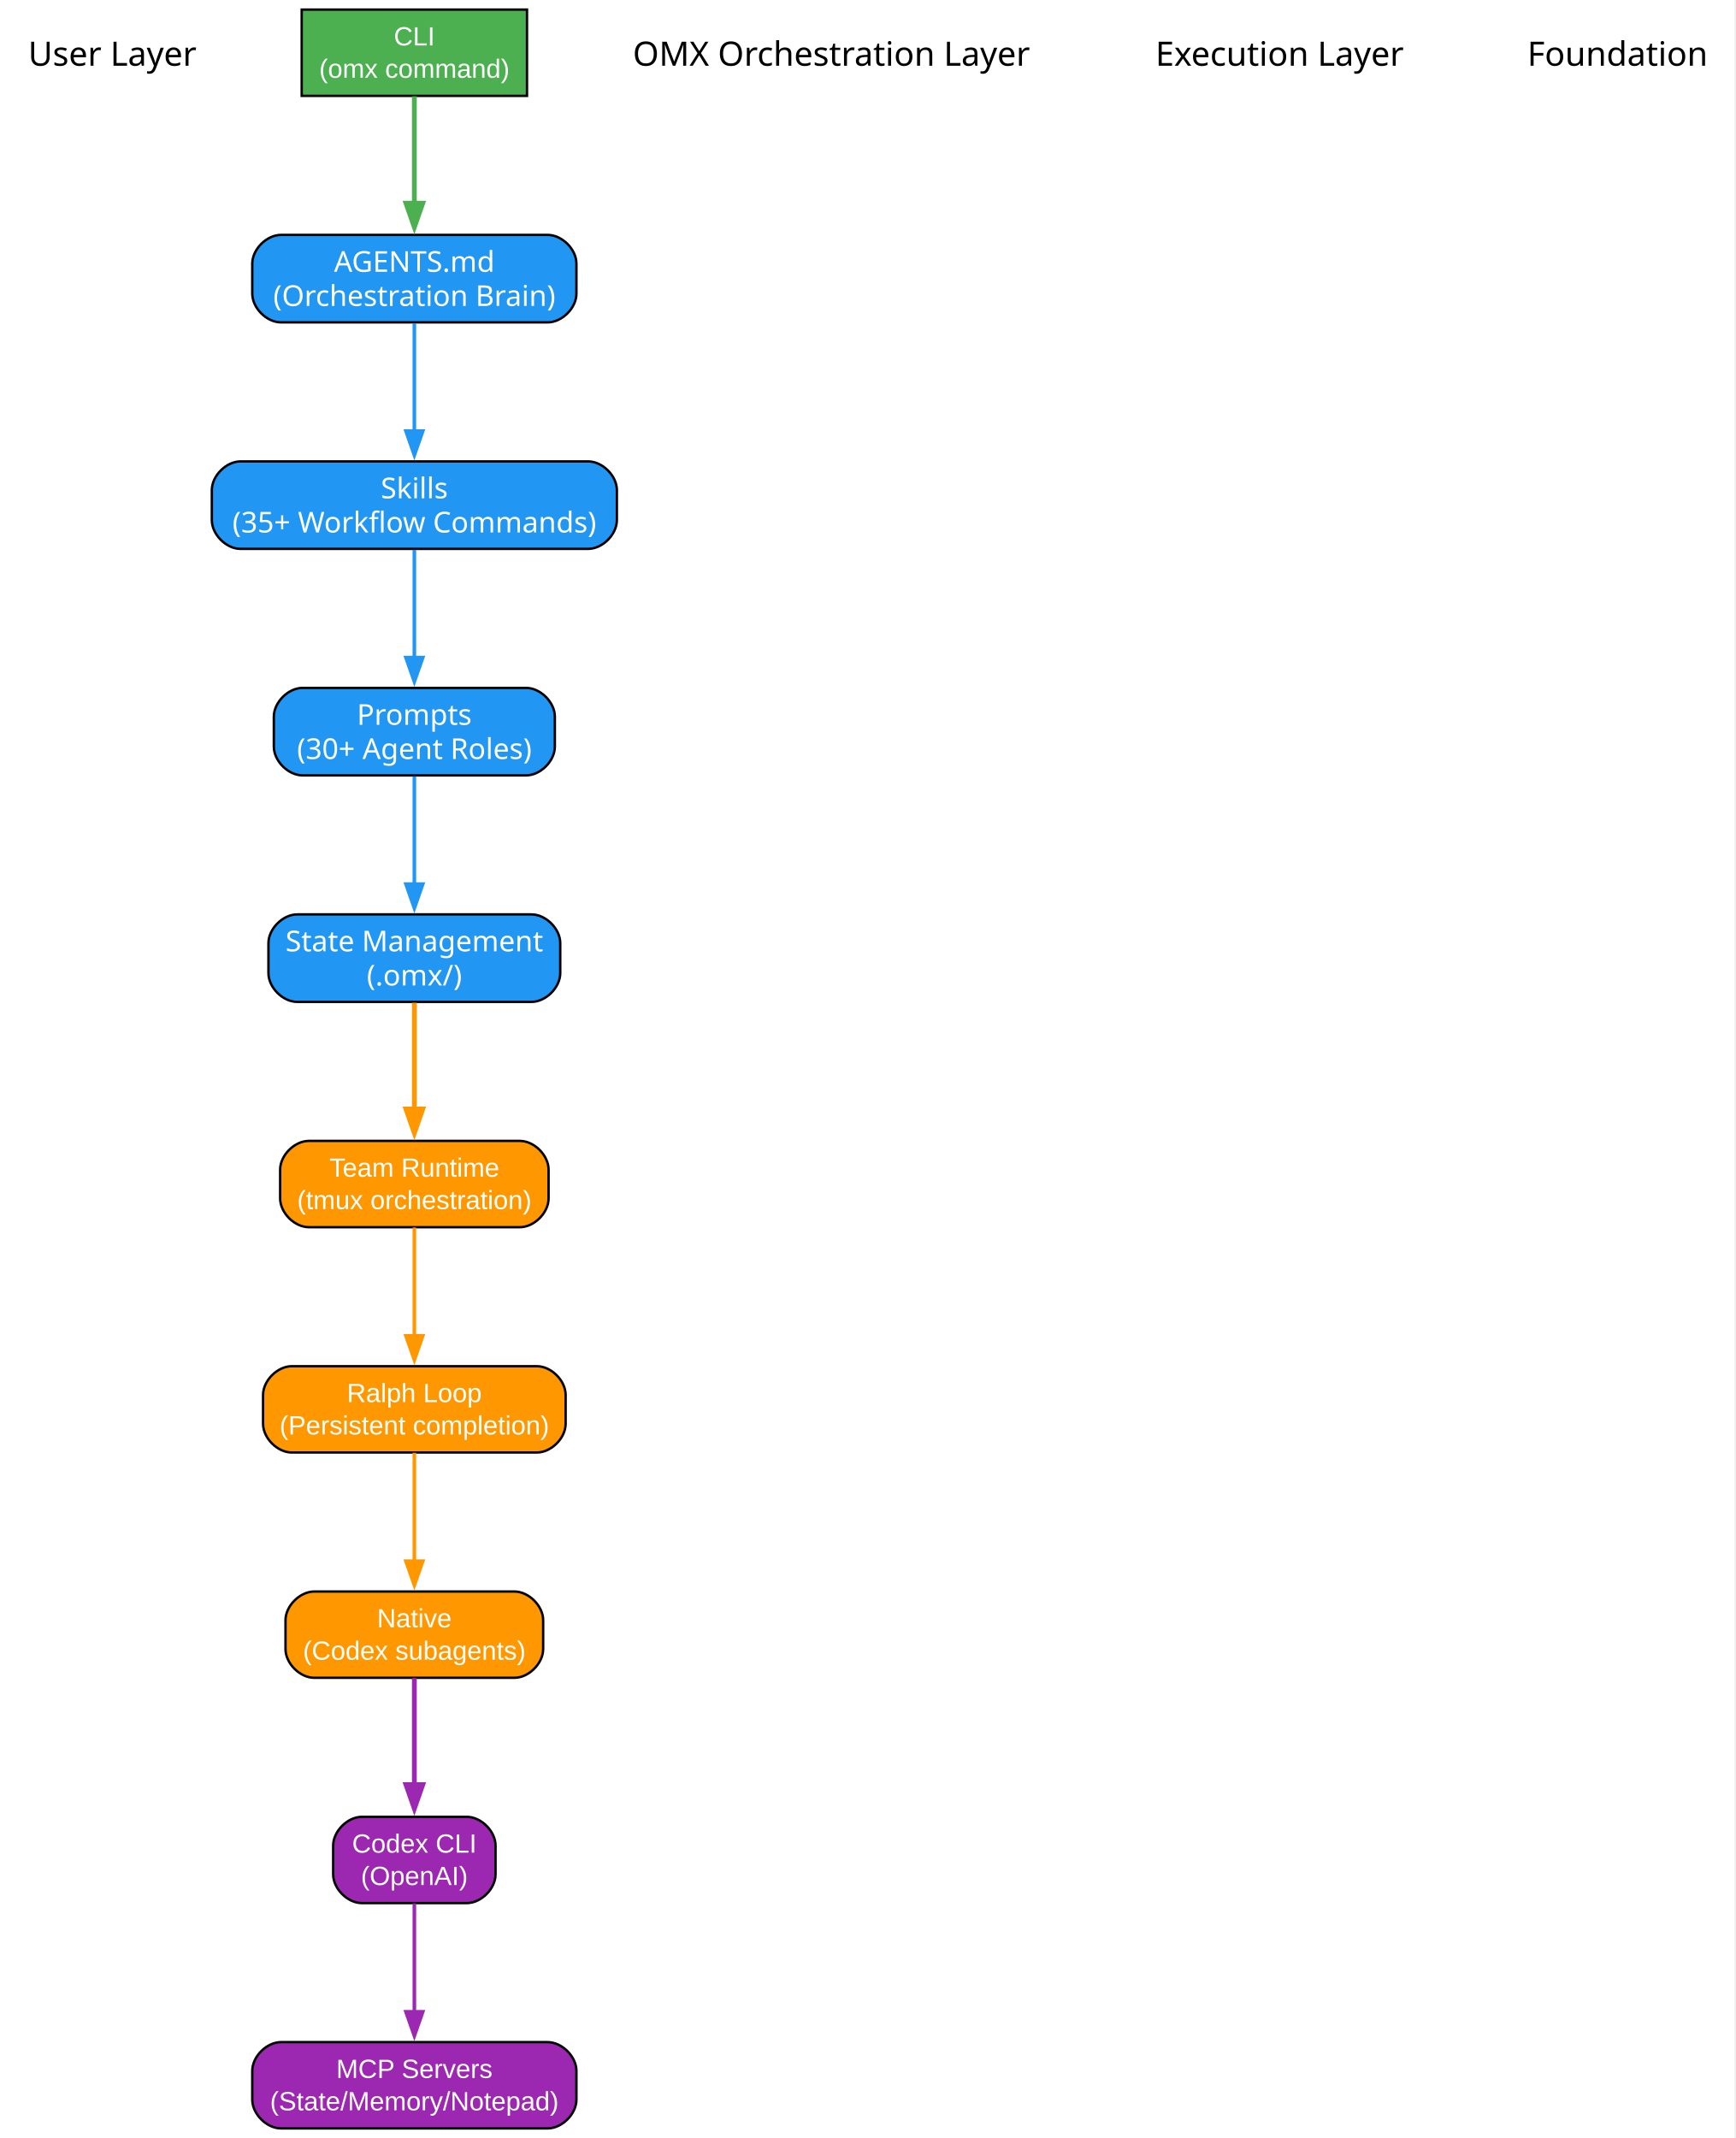
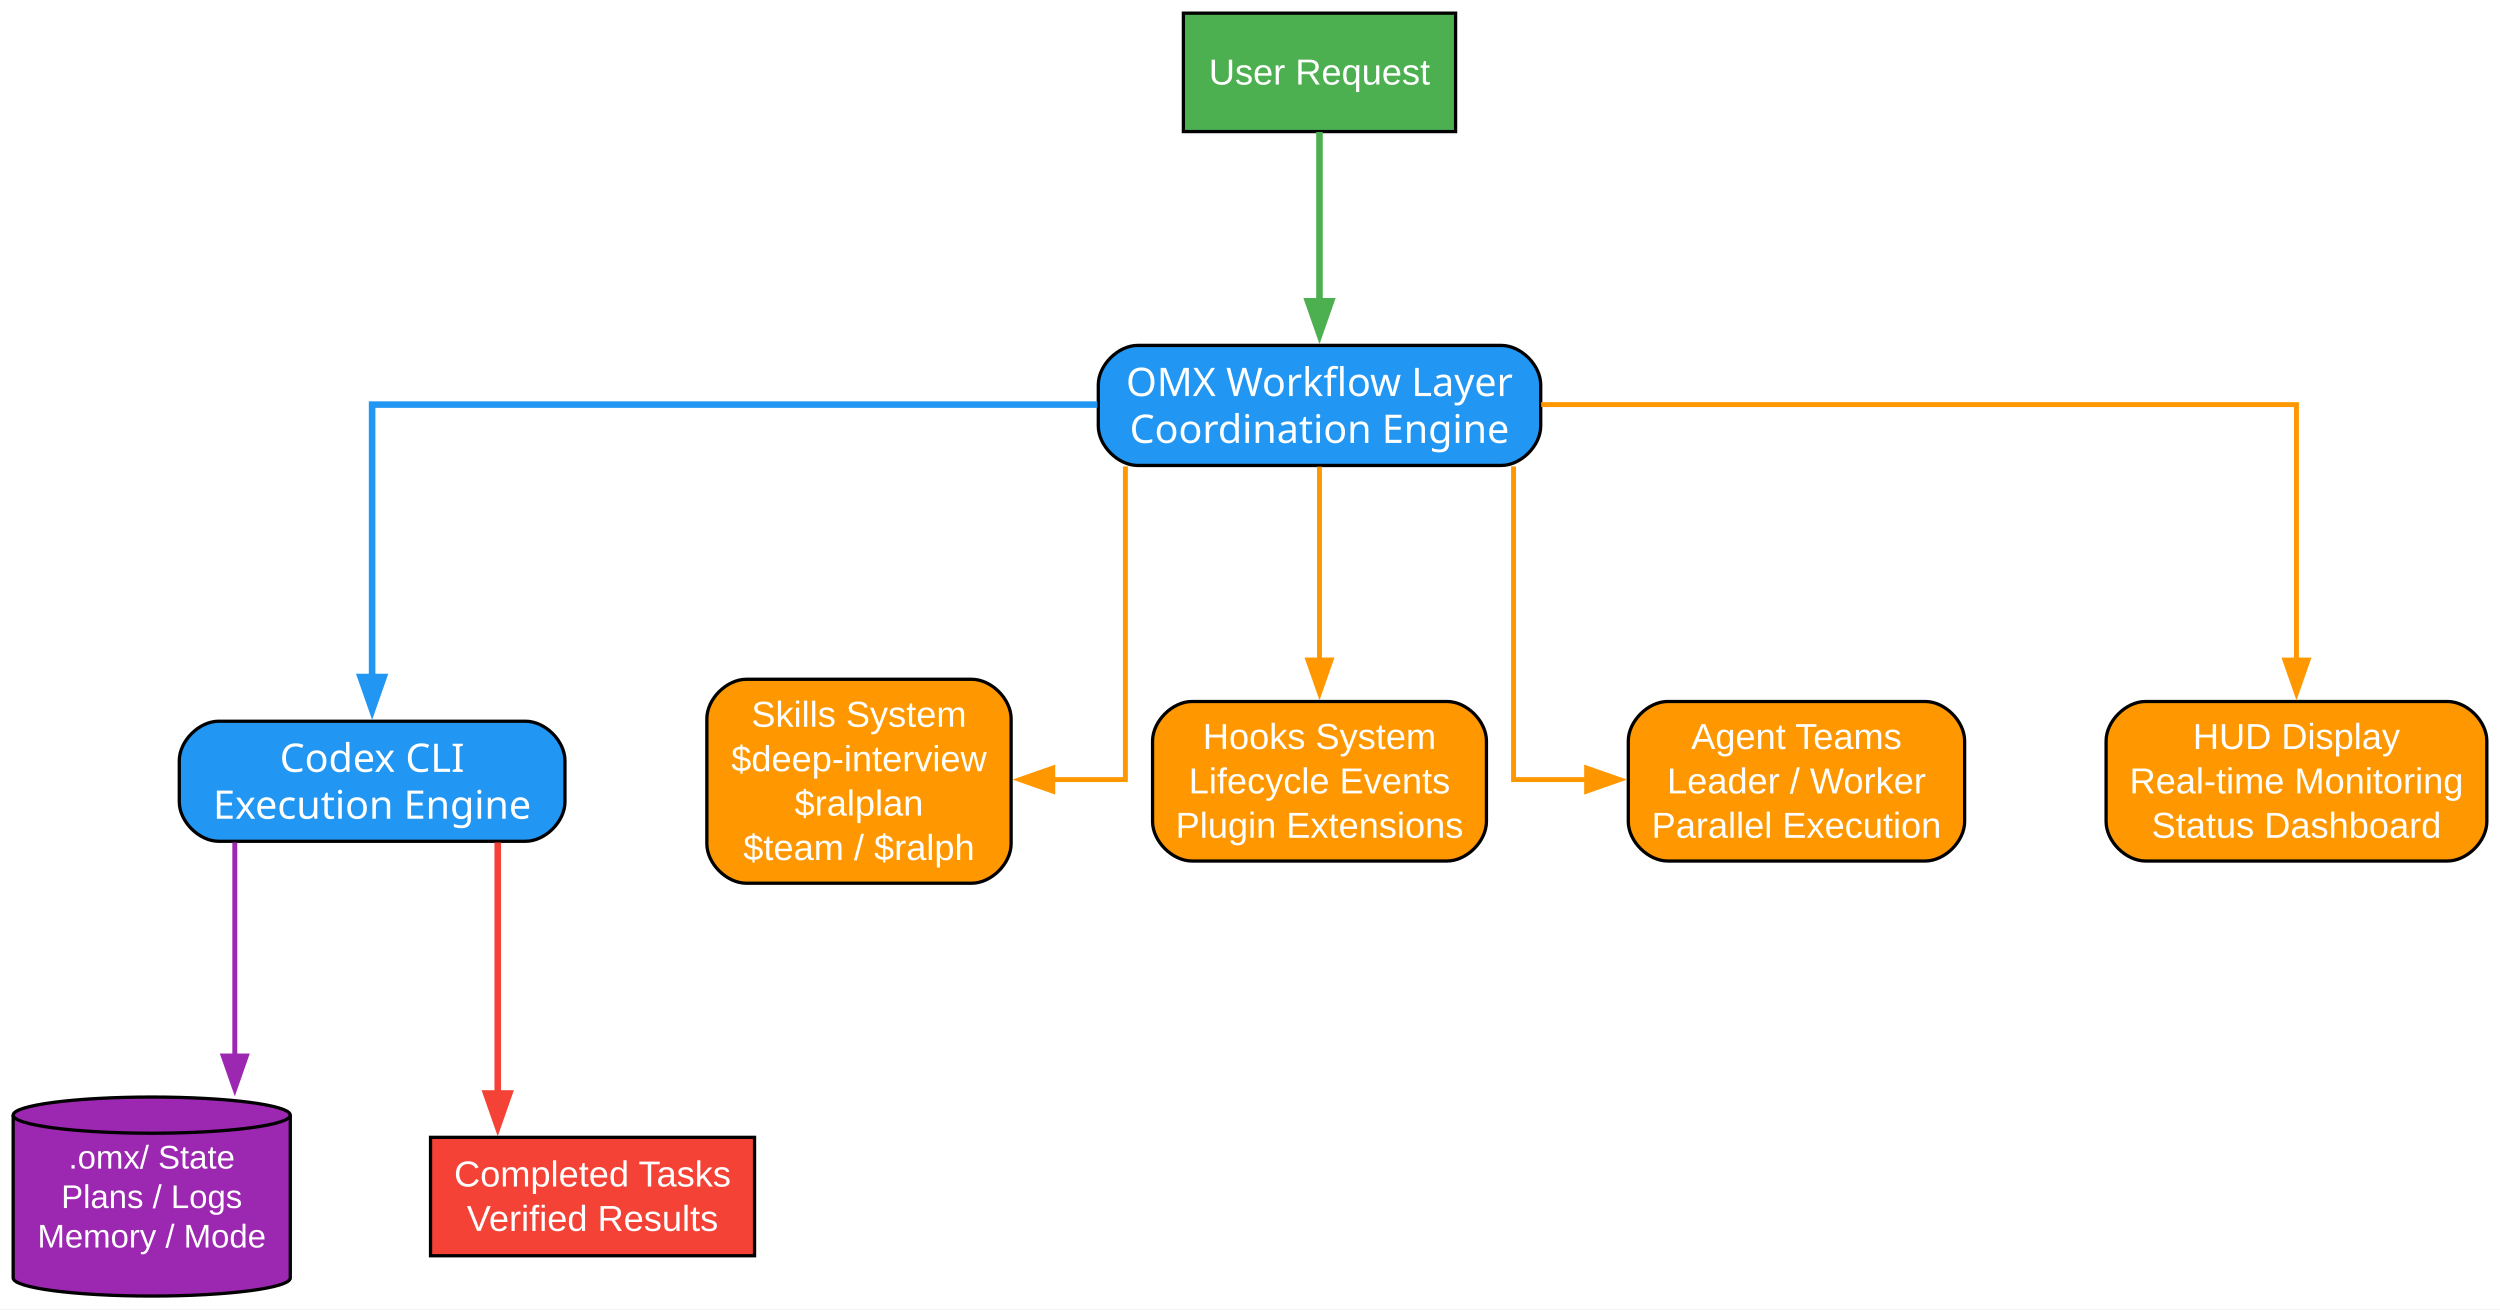
- <svg xmlns="http://www.w3.org/2000/svg" width="724pt" height="892pt" viewBox="0.00 0.00 724.00 892.00">
-   <g id="graph0" class="graph" transform="scale(1 1) rotate(0) translate(4 888)">
-     <polygon fill="white" stroke="none" points="-4,4 -4,-888 719.62,-888 719.62,4 -4,4" />
+ <svg xmlns="http://www.w3.org/2000/svg" width="760pt" height="398pt" viewBox="0.00 0.00 760.00 398.00">
+   <g id="graph0" class="graph" transform="scale(1 1) rotate(0) translate(4 394)">
+     <polygon fill="white" stroke="none" points="-4,4 -4,-394 756,-394 756,4 -4,4" />
    <g id="node1" class="node">
-       <text xml:space="preserve" text-anchor="middle" x="42.88" y="-860.58" font-family="Arial Bold" font-size="14.00">User Layer</text>
+       <polygon fill="#4caf50" stroke="black" points="438.5,-390 355.75,-390 355.75,-354 438.5,-354 438.5,-390" />
+       <text xml:space="preserve" text-anchor="middle" x="397.12" y="-368.3" font-family="Arial" font-size="11.00" fill="white">User Request</text>
    </g>
    <g id="node2" class="node">
-       <polygon fill="#4caf50" stroke="black" points="215.88,-884 121.88,-884 121.88,-848 215.88,-848 215.88,-884" />
-       <text xml:space="preserve" text-anchor="middle" x="168.88" y="-869.05" font-family="Arial" font-size="11.00" fill="white">CLI</text>
-       <text xml:space="preserve" text-anchor="middle" x="168.88" y="-855.55" font-family="Arial" font-size="11.00" fill="white">(omx command)</text>
+       <path fill="#2196f3" stroke="black" d="M452.38,-289C452.38,-289 341.88,-289 341.88,-289 335.88,-289 329.88,-283 329.88,-277 329.88,-277 329.88,-264.5 329.88,-264.5 329.88,-258.5 335.88,-252.5 341.88,-252.5 341.88,-252.5 452.38,-252.5 452.38,-252.5 458.38,-252.5 464.38,-258.5 464.38,-264.5 464.38,-264.5 464.38,-277 464.38,-277 464.38,-283 458.38,-289 452.38,-289" />
+       <text xml:space="preserve" text-anchor="middle" x="397.12" y="-273.6" font-family="Arial Bold" font-size="12.00" fill="white">OMX Workflow Layer</text>
+       <text xml:space="preserve" text-anchor="middle" x="397.12" y="-259.35" font-family="Arial Bold" font-size="12.00" fill="white">Coordination Engine</text>
+     </g>
+     <g id="edge1" class="edge">
+       <path fill="none" stroke="#4caf50" stroke-width="2" d="M397.12,-353.9C397.12,-353.9 397.12,-302.41 397.12,-302.41" />
+       <polygon fill="#4caf50" stroke="#4caf50" stroke-width="2" points="400.63,-302.41 397.13,-292.41 393.63,-302.41 400.63,-302.41" />
+     </g>
+     <g id="node3" class="node">
+       <path fill="#2196f3" stroke="black" d="M155.75,-174.75C155.75,-174.75 62.5,-174.75 62.5,-174.75 56.5,-174.75 50.5,-168.75 50.5,-162.75 50.5,-162.75 50.5,-150.25 50.5,-150.25 50.5,-144.25 56.5,-138.25 62.5,-138.25 62.5,-138.25 155.75,-138.25 155.75,-138.25 161.75,-138.25 167.75,-144.25 167.75,-150.25 167.75,-150.25 167.75,-162.75 167.75,-162.75 167.75,-168.75 161.75,-174.75 155.75,-174.75" />
+       <text xml:space="preserve" text-anchor="middle" x="109.12" y="-159.35" font-family="Arial Bold" font-size="12.00" fill="white">Codex CLI</text>
+       <text xml:space="preserve" text-anchor="middle" x="109.12" y="-145.1" font-family="Arial Bold" font-size="12.00" fill="white">Execution Engine</text>
+     </g>
+     <g id="edge2" class="edge">
+       <path fill="none" stroke="#2196f3" stroke-width="2" d="M329.6,-271C244.48,-271 109.12,-271 109.12,-271 109.12,-271 109.12,-188.18 109.12,-188.18" />
+       <polygon fill="#2196f3" stroke="#2196f3" stroke-width="2" points="112.63,-188.18 109.13,-178.18 105.63,-188.18 112.63,-188.18" />
    </g>
    <g id="node4" class="node">
-       <path fill="#2196f3" stroke="black" d="M224.5,-790C224.5,-790 113.25,-790 113.25,-790 107.25,-790 101.25,-784 101.25,-778 101.25,-778 101.25,-765.5 101.25,-765.5 101.25,-759.5 107.25,-753.5 113.25,-753.5 113.25,-753.5 224.5,-753.5 224.5,-753.5 230.5,-753.5 236.5,-759.5 236.5,-765.5 236.5,-765.5 236.5,-778 236.5,-778 236.5,-784 230.5,-790 224.5,-790" />
-       <text xml:space="preserve" text-anchor="middle" x="168.88" y="-774.6" font-family="Arial Bold" font-size="12.00" fill="white">AGENTS.md</text>
-       <text xml:space="preserve" text-anchor="middle" x="168.88" y="-760.35" font-family="Arial Bold" font-size="12.00" fill="white">(Orchestration Brain)</text>
+       <path fill="#ff9800" stroke="black" d="M291.38,-187.5C291.38,-187.5 222.88,-187.5 222.88,-187.5 216.88,-187.5 210.88,-181.5 210.88,-175.5 210.88,-175.5 210.88,-137.5 210.88,-137.5 210.88,-131.5 216.88,-125.5 222.88,-125.5 222.88,-125.5 291.38,-125.5 291.38,-125.5 297.38,-125.5 303.38,-131.5 303.38,-137.5 303.38,-137.5 303.38,-175.5 303.38,-175.5 303.38,-181.5 297.38,-187.5 291.38,-187.5" />
+       <text xml:space="preserve" text-anchor="middle" x="257.12" y="-173.05" font-family="Arial" font-size="11.00" fill="white">Skills System</text>
+       <text xml:space="preserve" text-anchor="middle" x="257.12" y="-159.55" font-family="Arial" font-size="11.00" fill="white">$deep-interview</text>
+       <text xml:space="preserve" text-anchor="middle" x="257.12" y="-146.05" font-family="Arial" font-size="11.00" fill="white">$ralplan</text>
+       <text xml:space="preserve" text-anchor="middle" x="257.12" y="-132.55" font-family="Arial" font-size="11.00" fill="white">$team / $ralph</text>
    </g>
-     <g id="edge1" class="edge">
-       <path fill="none" stroke="#4caf50" stroke-width="2" d="M168.88,-847.83C168.88,-847.83 168.88,-803.22 168.88,-803.22" />
-       <polygon fill="#4caf50" stroke="#4caf50" stroke-width="2" points="172.38,-803.22 168.88,-793.22 165.38,-803.22 172.38,-803.22" />
-     </g>
-     <g id="node3" class="node">
-       <text xml:space="preserve" text-anchor="middle" x="342.88" y="-860.58" font-family="Arial Bold" font-size="14.00">OMX Orchestration Layer</text>
+     <g id="edge3" class="edge">
+       <path fill="none" stroke="#ff9800" stroke-width="1.5" d="M338.12,-252.22C338.12,-219.99 338.12,-157 338.12,-157 338.12,-157 316.04,-157 316.04,-157" />
+       <polygon fill="#ff9800" stroke="#ff9800" stroke-width="1.5" points="316.04,-153.5 306.04,-157 316.04,-160.5 316.04,-153.5" />
    </g>
    <g id="node5" class="node">
-       <path fill="#2196f3" stroke="black" d="M241.38,-695.5C241.38,-695.5 96.38,-695.5 96.38,-695.5 90.38,-695.5 84.38,-689.5 84.38,-683.5 84.38,-683.5 84.38,-671 84.38,-671 84.38,-665 90.38,-659 96.38,-659 96.38,-659 241.38,-659 241.38,-659 247.38,-659 253.38,-665 253.38,-671 253.38,-671 253.38,-683.5 253.38,-683.5 253.38,-689.5 247.38,-695.5 241.38,-695.5" />
-       <text xml:space="preserve" text-anchor="middle" x="168.88" y="-680.1" font-family="Arial Bold" font-size="12.00" fill="white">Skills</text>
-       <text xml:space="preserve" text-anchor="middle" x="168.88" y="-665.85" font-family="Arial Bold" font-size="12.00" fill="white">(35+ Workflow Commands)</text>
+       <path fill="#ff9800" stroke="black" d="M435.88,-180.75C435.88,-180.75 358.38,-180.75 358.38,-180.75 352.38,-180.75 346.38,-174.75 346.38,-168.75 346.38,-168.75 346.38,-144.25 346.38,-144.25 346.38,-138.25 352.38,-132.25 358.38,-132.25 358.38,-132.25 435.88,-132.25 435.88,-132.25 441.88,-132.25 447.88,-138.25 447.88,-144.25 447.88,-144.25 447.88,-168.75 447.88,-168.75 447.88,-174.75 441.88,-180.75 435.88,-180.75" />
+       <text xml:space="preserve" text-anchor="middle" x="397.12" y="-166.3" font-family="Arial" font-size="11.00" fill="white">Hooks System</text>
+       <text xml:space="preserve" text-anchor="middle" x="397.12" y="-152.8" font-family="Arial" font-size="11.00" fill="white">Lifecycle Events</text>
+       <text xml:space="preserve" text-anchor="middle" x="397.12" y="-139.3" font-family="Arial" font-size="11.00" fill="white">Plugin Extensions</text>
    </g>
-     <g id="edge2" class="edge">
-       <path fill="none" stroke="#2196f3" stroke-width="1.5" d="M168.88,-753.08C168.88,-753.08 168.88,-708.15 168.88,-708.15" />
-       <polygon fill="#2196f3" stroke="#2196f3" stroke-width="1.5" points="172.38,-708.15 168.88,-698.15 165.38,-708.15 172.38,-708.15" />
+     <g id="edge4" class="edge">
+       <path fill="none" stroke="#ff9800" stroke-width="1.5" d="M397.12,-252.14C397.12,-252.14 397.12,-193.36 397.12,-193.36" />
+       <polygon fill="#ff9800" stroke="#ff9800" stroke-width="1.5" points="400.63,-193.36 397.13,-183.36 393.63,-193.36 400.63,-193.36" />
    </g>
    <g id="node6" class="node">
-       <path fill="#2196f3" stroke="black" d="M215.5,-601C215.5,-601 122.25,-601 122.25,-601 116.25,-601 110.25,-595 110.25,-589 110.25,-589 110.25,-576.5 110.25,-576.5 110.25,-570.5 116.25,-564.5 122.25,-564.5 122.25,-564.5 215.5,-564.5 215.5,-564.5 221.5,-564.5 227.5,-570.5 227.5,-576.5 227.5,-576.5 227.5,-589 227.5,-589 227.5,-595 221.5,-601 215.5,-601" />
-       <text xml:space="preserve" text-anchor="middle" x="168.88" y="-585.6" font-family="Arial Bold" font-size="12.00" fill="white">Prompts</text>
-       <text xml:space="preserve" text-anchor="middle" x="168.88" y="-571.35" font-family="Arial Bold" font-size="12.00" fill="white">(30+ Agent Roles)</text>
+       <path fill="#ff9800" stroke="black" d="M581.25,-180.75C581.25,-180.75 503,-180.75 503,-180.75 497,-180.75 491,-174.75 491,-168.75 491,-168.75 491,-144.25 491,-144.25 491,-138.25 497,-132.25 503,-132.25 503,-132.25 581.25,-132.25 581.25,-132.25 587.25,-132.25 593.25,-138.25 593.25,-144.25 593.25,-144.25 593.25,-168.75 593.25,-168.75 593.25,-174.75 587.25,-180.75 581.25,-180.75" />
+       <text xml:space="preserve" text-anchor="middle" x="542.12" y="-166.3" font-family="Arial" font-size="11.00" fill="white">Agent Teams</text>
+       <text xml:space="preserve" text-anchor="middle" x="542.12" y="-152.8" font-family="Arial" font-size="11.00" fill="white">Leader / Worker</text>
+       <text xml:space="preserve" text-anchor="middle" x="542.12" y="-139.3" font-family="Arial" font-size="11.00" fill="white">Parallel Execution</text>
    </g>
-     <g id="edge3" class="edge">
-       <path fill="none" stroke="#2196f3" stroke-width="1.5" d="M168.88,-658.58C168.88,-658.58 168.88,-613.65 168.88,-613.65" />
-       <polygon fill="#2196f3" stroke="#2196f3" stroke-width="1.5" points="172.38,-613.65 168.88,-603.65 165.38,-613.65 172.38,-613.65" />
+     <g id="edge5" class="edge">
+       <path fill="none" stroke="#ff9800" stroke-width="1.5" d="M456.12,-252.22C456.12,-219.99 456.12,-157 456.12,-157 456.12,-157 478.34,-157 478.34,-157" />
+       <polygon fill="#ff9800" stroke="#ff9800" stroke-width="1.5" points="478.34,-160.5 488.34,-157 478.34,-153.5 478.34,-160.5" />
    </g>
    <g id="node7" class="node">
-       <path fill="#2196f3" stroke="black" d="M217.75,-506.5C217.75,-506.5 120,-506.5 120,-506.5 114,-506.5 108,-500.5 108,-494.5 108,-494.5 108,-482 108,-482 108,-476 114,-470 120,-470 120,-470 217.75,-470 217.75,-470 223.75,-470 229.75,-476 229.75,-482 229.75,-482 229.75,-494.5 229.75,-494.5 229.75,-500.5 223.75,-506.5 217.75,-506.5" />
-       <text xml:space="preserve" text-anchor="middle" x="168.88" y="-491.1" font-family="Arial Bold" font-size="12.00" fill="white">State Management</text>
-       <text xml:space="preserve" text-anchor="middle" x="168.88" y="-476.85" font-family="Arial Bold" font-size="12.00" fill="white">(.omx/)</text>
+       <path fill="#ff9800" stroke="black" d="M740,-180.75C740,-180.75 648.25,-180.75 648.25,-180.75 642.25,-180.75 636.25,-174.75 636.25,-168.75 636.25,-168.75 636.25,-144.25 636.25,-144.25 636.25,-138.25 642.25,-132.25 648.25,-132.25 648.25,-132.25 740,-132.25 740,-132.25 746,-132.25 752,-138.25 752,-144.25 752,-144.25 752,-168.75 752,-168.75 752,-174.75 746,-180.75 740,-180.75" />
+       <text xml:space="preserve" text-anchor="middle" x="694.12" y="-166.3" font-family="Arial" font-size="11.00" fill="white">HUD Display</text>
+       <text xml:space="preserve" text-anchor="middle" x="694.12" y="-152.8" font-family="Arial" font-size="11.00" fill="white">Real-time Monitoring</text>
+       <text xml:space="preserve" text-anchor="middle" x="694.12" y="-139.3" font-family="Arial" font-size="11.00" fill="white">Status Dashboard</text>
    </g>
-     <g id="edge4" class="edge">
-       <path fill="none" stroke="#2196f3" stroke-width="1.5" d="M168.88,-564.08C168.88,-564.08 168.88,-519.15 168.88,-519.15" />
-       <polygon fill="#2196f3" stroke="#2196f3" stroke-width="1.5" points="172.38,-519.15 168.88,-509.15 165.38,-519.15 172.38,-519.15" />
+     <g id="edge6" class="edge">
+       <path fill="none" stroke="#ff9800" stroke-width="1.5" d="M464.52,-271C552.15,-271 694.12,-271 694.12,-271 694.12,-271 694.12,-193.33 694.12,-193.33" />
+       <polygon fill="#ff9800" stroke="#ff9800" stroke-width="1.5" points="697.63,-193.33 694.13,-183.33 690.63,-193.33 697.63,-193.33" />
+     </g>
+     <g id="node8" class="node">
+       <path fill="#9c27b0" stroke="black" d="M84.25,-55C84.25,-58.03 65.37,-60.5 42.12,-60.5 18.88,-60.5 0,-58.03 0,-55 0,-55 0,-5.5 0,-5.5 0,-2.47 18.88,0 42.12,0 65.37,0 84.25,-2.47 84.25,-5.5 84.25,-5.5 84.25,-55 84.25,-55" />
+       <path fill="none" stroke="black" d="M84.25,-55C84.25,-51.97 65.37,-49.5 42.12,-49.5 18.88,-49.5 0,-51.97 0,-55" />
+       <text xml:space="preserve" text-anchor="middle" x="42.12" y="-38.75" font-family="Arial" font-size="10.00" fill="white">.omx/ State</text>
+       <text xml:space="preserve" text-anchor="middle" x="42.12" y="-26.75" font-family="Arial" font-size="10.00" fill="white">Plans / Logs</text>
+       <text xml:space="preserve" text-anchor="middle" x="42.12" y="-14.75" font-family="Arial" font-size="10.00" fill="white">Memory / Mode</text>
+     </g>
+     <g id="edge7" class="edge">
+       <path fill="none" stroke="#9c27b0" stroke-width="1.5" d="M67.38,-137.87C67.38,-137.87 67.38,-72.98 67.38,-72.98" />
+       <polygon fill="#9c27b0" stroke="#9c27b0" stroke-width="1.5" points="70.88,-72.98 67.38,-62.98 63.88,-72.98 70.88,-72.98" />
    </g>
    <g id="node9" class="node">
-       <path fill="#ff9800" stroke="black" d="M212.88,-412C212.88,-412 124.88,-412 124.88,-412 118.88,-412 112.88,-406 112.88,-400 112.88,-400 112.88,-388 112.88,-388 112.88,-382 118.88,-376 124.88,-376 124.88,-376 212.88,-376 212.88,-376 218.88,-376 224.88,-382 224.88,-388 224.88,-388 224.88,-400 224.88,-400 224.88,-406 218.88,-412 212.88,-412" />
-       <text xml:space="preserve" text-anchor="middle" x="168.88" y="-397.05" font-family="Arial" font-size="11.00" fill="white">Team Runtime</text>
-       <text xml:space="preserve" text-anchor="middle" x="168.88" y="-383.55" font-family="Arial" font-size="11.00" fill="white">(tmux orchestration)</text>
-     </g>
-     <g id="edge5" class="edge">
-       <path fill="none" stroke="#ff9800" stroke-width="2" d="M168.88,-469.63C168.88,-469.63 168.88,-425.29 168.88,-425.29" />
-       <polygon fill="#ff9800" stroke="#ff9800" stroke-width="2" points="172.38,-425.29 168.88,-415.29 165.38,-425.29 172.38,-425.29" />
-     </g>
-     <g id="node8" class="node">
-       <text xml:space="preserve" text-anchor="middle" x="529.88" y="-860.58" font-family="Arial Bold" font-size="14.00">Execution Layer</text>
-     </g>
-     <g id="node10" class="node">
-       <path fill="#ff9800" stroke="black" d="M220,-318C220,-318 117.75,-318 117.75,-318 111.75,-318 105.75,-312 105.75,-306 105.75,-306 105.75,-294 105.75,-294 105.75,-288 111.75,-282 117.75,-282 117.75,-282 220,-282 220,-282 226,-282 232,-288 232,-294 232,-294 232,-306 232,-306 232,-312 226,-318 220,-318" />
-       <text xml:space="preserve" text-anchor="middle" x="168.88" y="-303.05" font-family="Arial" font-size="11.00" fill="white">Ralph Loop</text>
-       <text xml:space="preserve" text-anchor="middle" x="168.88" y="-289.55" font-family="Arial" font-size="11.00" fill="white">(Persistent completion)</text>
-     </g>
-     <g id="edge6" class="edge">
-       <path fill="none" stroke="#ff9800" stroke-width="1.5" d="M168.88,-375.88C168.88,-375.88 168.88,-330.66 168.88,-330.66" />
-       <polygon fill="#ff9800" stroke="#ff9800" stroke-width="1.5" points="172.38,-330.66 168.88,-320.66 165.38,-330.66 172.38,-330.66" />
-     </g>
-     <g id="node11" class="node">
-       <path fill="#ff9800" stroke="black" d="M210.62,-224C210.62,-224 127.12,-224 127.12,-224 121.12,-224 115.12,-218 115.12,-212 115.12,-212 115.12,-200 115.12,-200 115.12,-194 121.12,-188 127.12,-188 127.12,-188 210.62,-188 210.62,-188 216.62,-188 222.62,-194 222.62,-200 222.62,-200 222.62,-212 222.62,-212 222.62,-218 216.62,-224 210.62,-224" />
-       <text xml:space="preserve" text-anchor="middle" x="168.88" y="-209.05" font-family="Arial" font-size="11.00" fill="white">Native</text>
-       <text xml:space="preserve" text-anchor="middle" x="168.88" y="-195.55" font-family="Arial" font-size="11.00" fill="white">(Codex subagents)</text>
-     </g>
-     <g id="edge7" class="edge">
-       <path fill="none" stroke="#ff9800" stroke-width="1.5" d="M168.88,-281.88C168.88,-281.88 168.88,-236.66 168.88,-236.66" />
-       <polygon fill="#ff9800" stroke="#ff9800" stroke-width="1.5" points="172.38,-236.66 168.88,-226.66 165.38,-236.66 172.38,-236.66" />
-     </g>
-     <g id="node13" class="node">
-       <path fill="#9c27b0" stroke="black" d="M190.75,-130C190.75,-130 147,-130 147,-130 141,-130 135,-124 135,-118 135,-118 135,-106 135,-106 135,-100 141,-94 147,-94 147,-94 190.75,-94 190.75,-94 196.75,-94 202.75,-100 202.75,-106 202.75,-106 202.75,-118 202.75,-118 202.75,-124 196.75,-130 190.75,-130" />
-       <text xml:space="preserve" text-anchor="middle" x="168.88" y="-115.05" font-family="Arial" font-size="11.00" fill="white">Codex CLI</text>
-       <text xml:space="preserve" text-anchor="middle" x="168.88" y="-101.55" font-family="Arial" font-size="11.00" fill="white">(OpenAI)</text>
+       <polygon fill="#f44336" stroke="black" points="225.38,-48.25 126.88,-48.25 126.88,-12.25 225.38,-12.25 225.38,-48.25" />
+       <text xml:space="preserve" text-anchor="middle" x="176.12" y="-33.3" font-family="Arial" font-size="11.00" fill="white">Completed Tasks</text>
+       <text xml:space="preserve" text-anchor="middle" x="176.12" y="-19.8" font-family="Arial" font-size="11.00" fill="white">Verified Results</text>
    </g>
    <g id="edge8" class="edge">
-       <path fill="none" stroke="#9c27b0" stroke-width="2" d="M168.88,-187.88C168.88,-187.88 168.88,-143.42 168.88,-143.42" />
-       <polygon fill="#9c27b0" stroke="#9c27b0" stroke-width="2" points="172.38,-143.42 168.88,-133.42 165.38,-143.42 172.38,-143.42" />
-     </g>
-     <g id="node12" class="node">
-       <text xml:space="preserve" text-anchor="middle" x="670.88" y="-860.58" font-family="Arial Bold" font-size="14.00">Foundation</text>
-     </g>
-     <g id="node14" class="node">
-       <path fill="#9c27b0" stroke="black" d="M224.5,-36C224.5,-36 113.25,-36 113.25,-36 107.25,-36 101.25,-30 101.25,-24 101.25,-24 101.25,-12 101.25,-12 101.25,-6 107.25,0 113.25,0 113.25,0 224.5,0 224.5,0 230.5,0 236.5,-6 236.5,-12 236.5,-12 236.5,-24 236.5,-24 236.5,-30 230.5,-36 224.5,-36" />
-       <text xml:space="preserve" text-anchor="middle" x="168.88" y="-21.05" font-family="Arial" font-size="11.00" fill="white">MCP Servers</text>
-       <text xml:space="preserve" text-anchor="middle" x="168.88" y="-7.55" font-family="Arial" font-size="11.00" fill="white">(State/Memory/Notepad)</text>
-     </g>
-     <g id="edge9" class="edge">
-       <path fill="none" stroke="#9c27b0" stroke-width="1.5" d="M168.88,-93.88C168.88,-93.88 168.88,-48.66 168.88,-48.66" />
-       <polygon fill="#9c27b0" stroke="#9c27b0" stroke-width="1.5" points="172.38,-48.66 168.88,-38.66 165.38,-48.66 172.38,-48.66" />
+       <path fill="none" stroke="#f44336" stroke-width="2" d="M147.31,-137.87C147.31,-137.87 147.31,-61.57 147.31,-61.57" />
+       <polygon fill="#f44336" stroke="#f44336" stroke-width="2" points="150.81,-61.57 147.31,-51.57 143.81,-61.57 150.81,-61.57" />
    </g>
  </g>
</svg>
